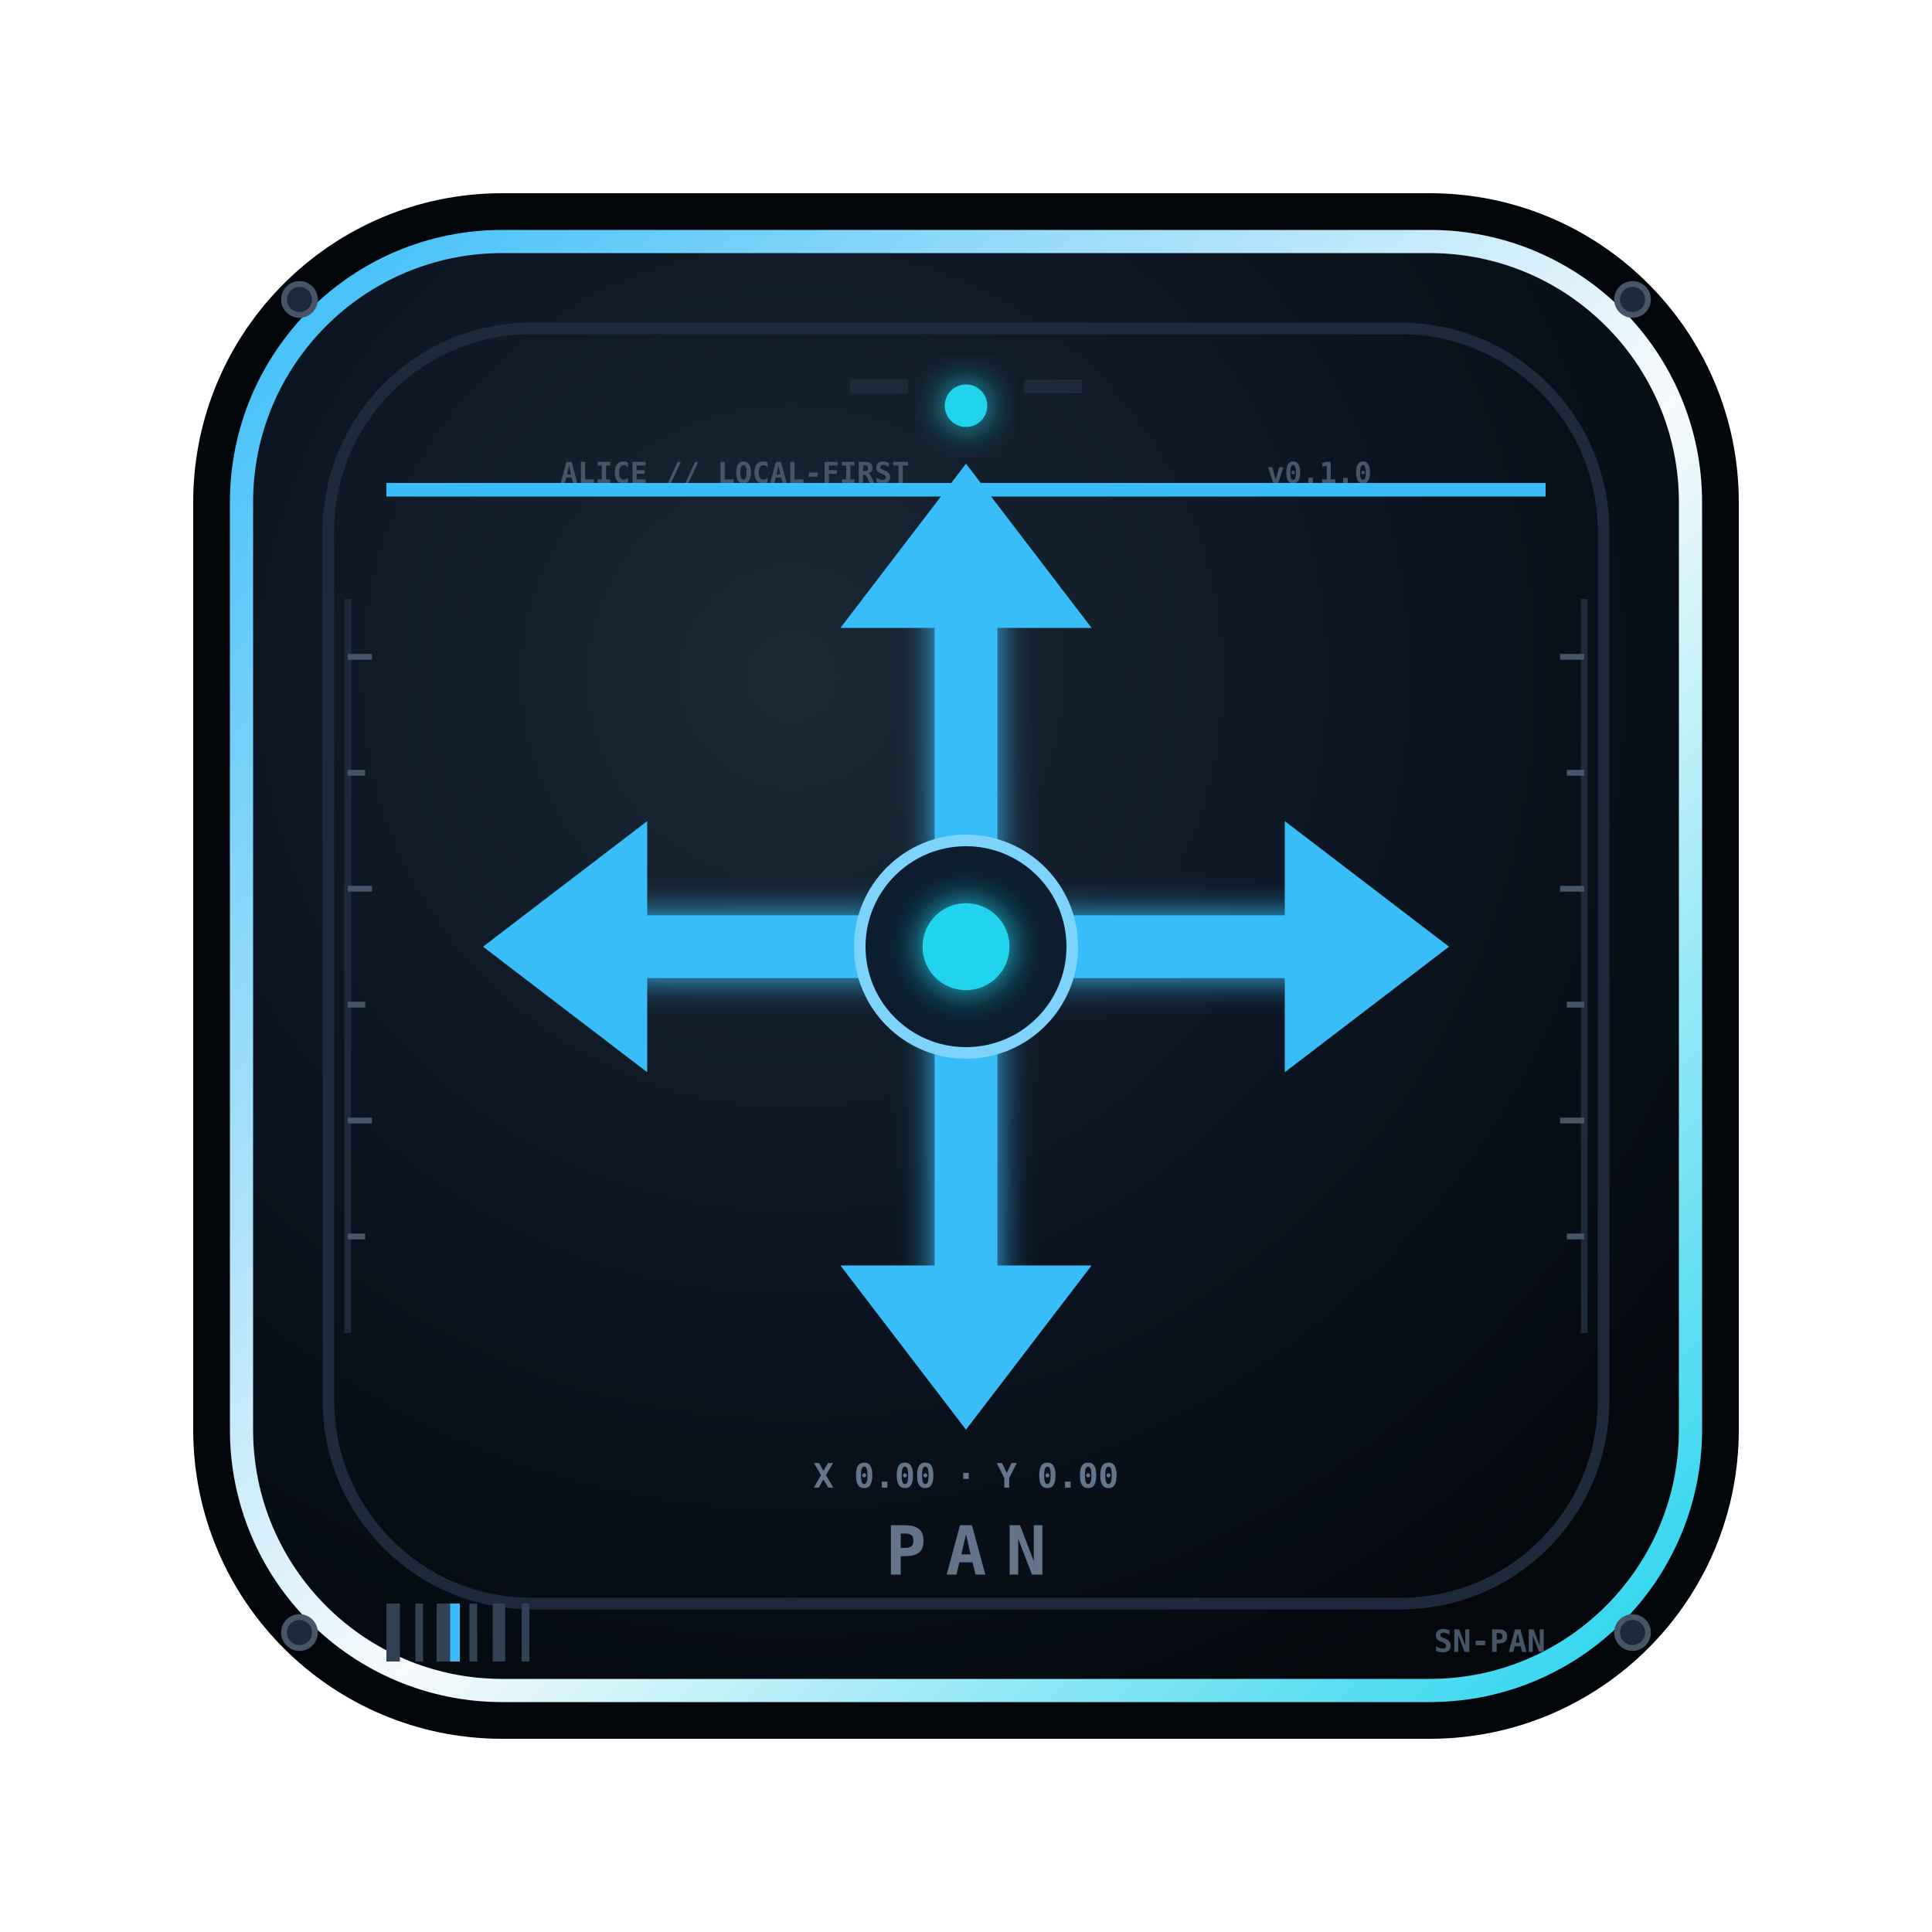
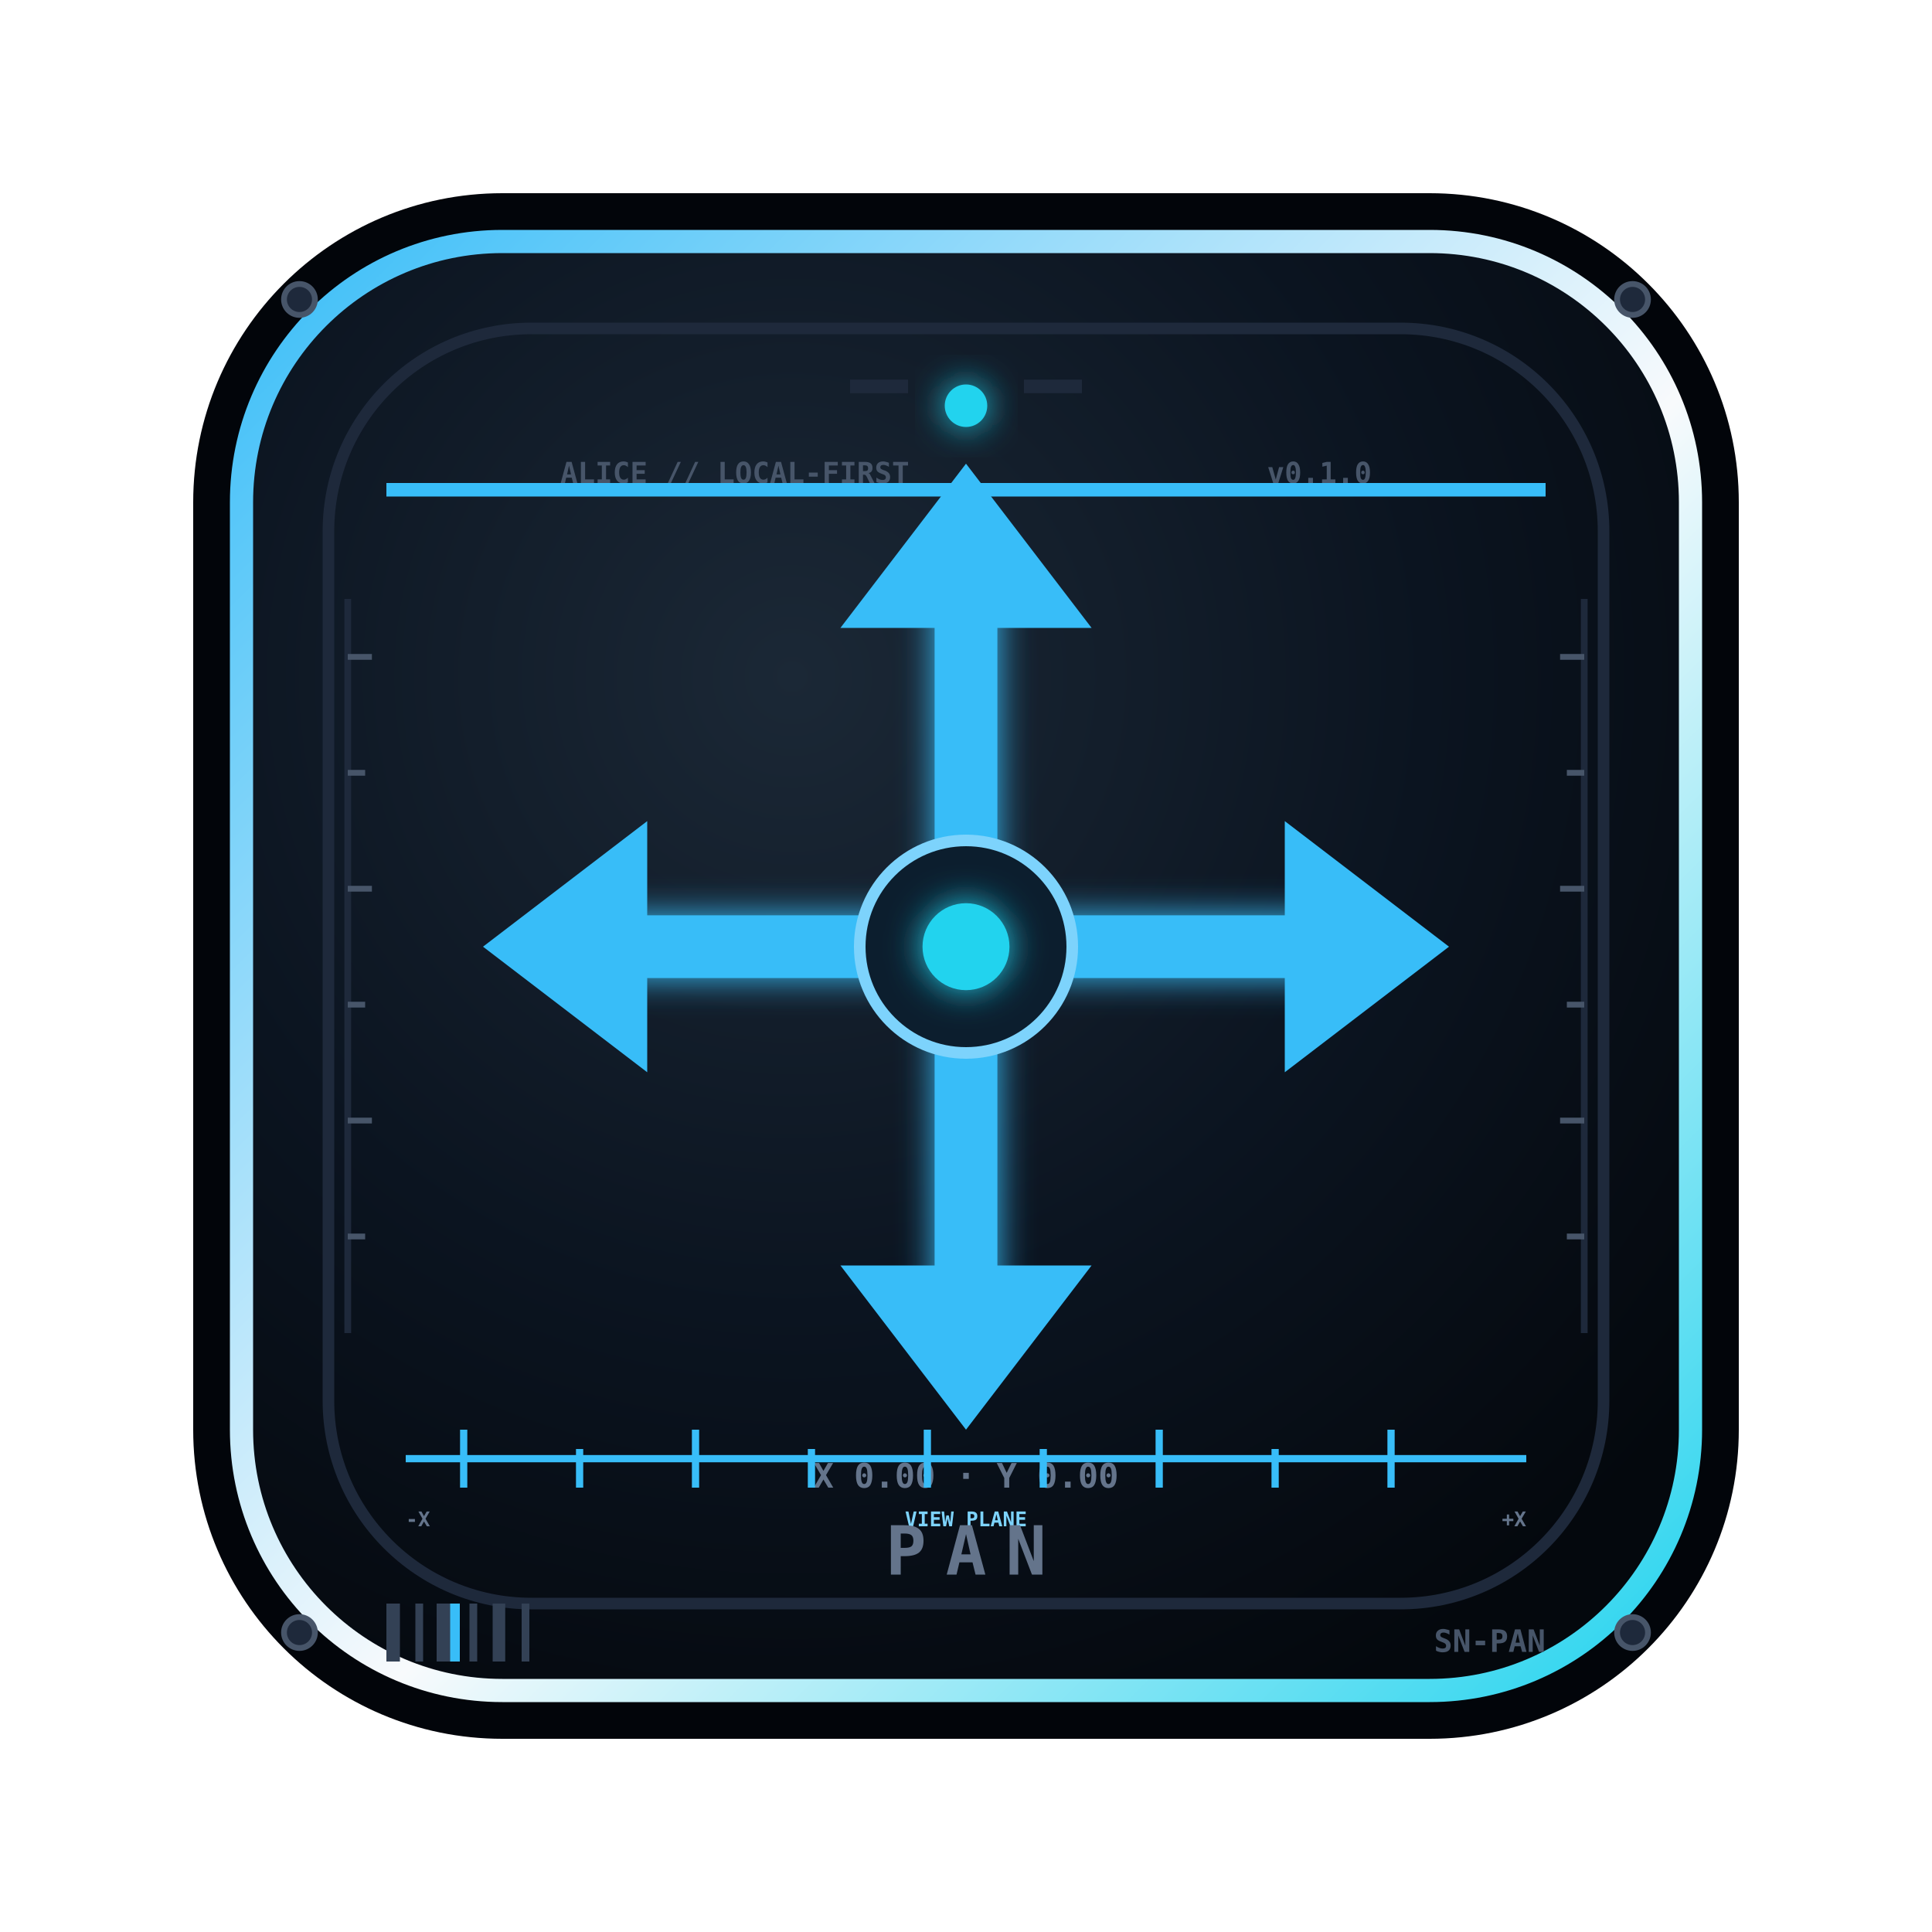
<svg xmlns="http://www.w3.org/2000/svg" viewBox="0 0 200 200" role="img" aria-label="Desplazar vista">
  <style>
    .pan-dash{animation:panDash 2.8s linear infinite}.pan-blink{animation:panBlink 1.6s steps(2,end) infinite}.pan-blink2{animation:panBlink 2.3s steps(2,end) .5s infinite}.pan-scan{animation:panScan 4.2s ease-in-out infinite}.pan-spin{transform-box:fill-box;transform-origin:50% 50%;animation:panSpin 16s linear infinite}
    @keyframes panDash{to{stroke-dashoffset:-26}}@keyframes panBlink{50%{opacity:.25}}
    @keyframes panScan{0%,100%{y:50px;opacity:.06}50%{y:140px;opacity:.4}}
    @keyframes panSpin{to{transform:rotate(360deg)}}
    @media(prefers-reduced-motion:reduce){.pan-dash,.pan-blink,.pan-blink2,.pan-scan,.pan-spin{animation:none}}
  </style>
  <defs>
    <radialGradient id="pan-plate" cx="38%" cy="30%" r="80%">
      <stop stop-color="#1b2836" />
      <stop offset=".55" stop-color="#0b1420" />
      <stop offset="1" stop-color="#04080d" />
    </radialGradient>
    <linearGradient id="pan-ga" x1="0" y1="0" x2="1" y2="1">
      <stop stop-color="#38bdf8" />
      <stop offset=".55" stop-color="#f8fafc" />
      <stop offset="1" stop-color="#22d3ee" />
    </linearGradient>
    <linearGradient id="pan-gb" x1="0" x2="1">
      <stop stop-color="#22d3ee" />
      <stop offset="1" stop-color="#38bdf8" />
    </linearGradient>
    <linearGradient id="pan-metal" x1="0" y1="0" x2="1" y2="1">
      <stop stop-color="#94a3b8" />
      <stop offset=".35" stop-color="#334155" />
      <stop offset=".7" stop-color="#111827" />
      <stop offset="1" stop-color="#020617" />
    </linearGradient>
    <linearGradient id="pan-screen-bg" x1="0" y1="0" x2="0" y2="1">
      <stop stop-color="#06121d" />
      <stop offset="1" stop-color="#02070e" />
    </linearGradient>
    <radialGradient id="pan-halo">
      <stop stop-color="#fff" />
      <stop offset=".2" stop-color="#38bdf8" />
      <stop offset=".7" stop-color="#22d3ee" />
      <stop offset="1" stop-color="#07111d" />
    </radialGradient>
    <filter id="pan-shadow" x="-45%" y="-45%" width="190%" height="200%">
      <feDropShadow dx="0" dy="4" stdDeviation="2.6" flood-color="#000" flood-opacity=".85" />
    </filter>
    <filter id="pan-glow" x="-70%" y="-70%" width="240%" height="240%">
      <feGaussianBlur stdDeviation="1.8" result="b" />
      <feMerge>
        <feMergeNode in="b" />
        <feMergeNode in="SourceGraphic" />
      </feMerge>
    </filter>
  </defs>
  <rect x="20" y="20" width="160" height="160" rx="32" fill="#02050a" />
  <rect x="25" y="25" width="150" height="150" rx="27" fill="url(#pan-plate)" stroke="url(#pan-ga)" stroke-width="2.4" />
  <rect x="34" y="34" width="132" height="132" rx="21" fill="none" stroke="#1e293b" stroke-width="1.2" />
  <g fill="#1e293b" stroke="#475569" stroke-width=".6">
    <circle cx="31" cy="31" r="1.6" />
    <circle cx="169" cy="31" r="1.6" />
    <circle cx="31" cy="169" r="1.6" />
    <circle cx="169" cy="169" r="1.6" />
  </g>
  <path d="M88 40h6M106 40h6" stroke="#1e293b" stroke-width="1.4" />
  <g font-family="Consolas,monospace" font-weight="900">
    <text x="58" y="50" fill="#475569" font-size="3">ALICE // LOCAL-FIRST</text>
    <text x="142" y="50" fill="#475569" font-size="3" text-anchor="end">v0.1.0</text>
  </g>
  <path d="M36 62v76M164 62v76" stroke="#1e293b" stroke-width=".7" />
  <path d="M36 68h2.5M36 80h1.8M36 92h2.5M36 104h1.8M36 116h2.5M36 128h1.8M164 68h-2.5M164 80h-1.8M164 92h-2.5M164 104h-1.8M164 116h-2.5M164 128h-1.8" stroke="#475569" stroke-width=".6" />
  <circle class="pan-blink" cx="100" cy="42" r="2.2" fill="#22d3ee" filter="url(#pan-glow)" />
  <g stroke="#38bdf8" stroke-width="6.5" stroke-linecap="round" fill="none" filter="url(#pan-glow)">
    <path d="M100 60v76M62 98h76" />
  </g>
  <g fill="#38bdf8">
    <path d="M100 48l-13 17h26zM100 148l13-17H87zM50 98l17-13v26zM150 98l-17 13v-26z" />
  </g>
  <circle cx="100" cy="98" r="11" fill="#0c1e2e" stroke="#7dd3fc" stroke-width="1.2" />
  <circle class="pan-blink" cx="100" cy="98" r="4.5" fill="#22d3ee" filter="url(#pan-glow)" />
  <g font-family="Consolas,monospace" font-weight="900">
    <text x="100" y="154" fill="#64748b" font-size="3.5" text-anchor="middle">X 0.00 · Y 0.00</text>
  </g>
+   <g aria-label="Escala de desplazamiento" stroke="#38bdf8" stroke-width=".75">
+     <path d="M42 151h116" />
+     <path d="M48 148v6m12-4v4m12-6v6m12-4v4m12-6v6m12-4v4m12-6v6m12-4v4m12-6v6" />
+   </g>
+   <g font-family="Consolas,monospace" font-weight="900" font-size="2.1">
+     <text x="42" y="158" fill="#64748b">-X</text>
+     <text x="100" y="158" fill="#7dd3fc" text-anchor="middle">VIEW PLANE</text>
+     <text x="158" y="158" fill="#64748b" text-anchor="end">+X</text>
+   </g>
  <rect class="pan-scan" x="40" y="50" width="120" height="1.4" fill="#38bdf8" />
  <g fill="#334155">
    <rect x="40" y="166" width="1.4" height="6" />
    <rect x="43" y="166" width=".8" height="6" />
    <rect x="45.2" y="166" width="1.8" height="6" />
    <rect x="48.6" y="166" width=".8" height="6" />
    <rect x="51" y="166" width="1.3" height="6" />
    <rect x="54" y="166" width=".8" height="6" />
  </g>
  <rect x="46.6" y="166" width="1" height="6" fill="#38bdf8" />
  <g font-family="Consolas,monospace" font-weight="900">
    <text x="160" y="171" fill="#475569" font-size="3.2" text-anchor="end">SN-PAN</text>
  </g>
  <g font-family="Consolas,monospace" font-weight="900">
    <text x="100" y="163" fill="#64748b" font-size="7" text-anchor="middle" letter-spacing="2">PAN</text>
  </g>
</svg>
